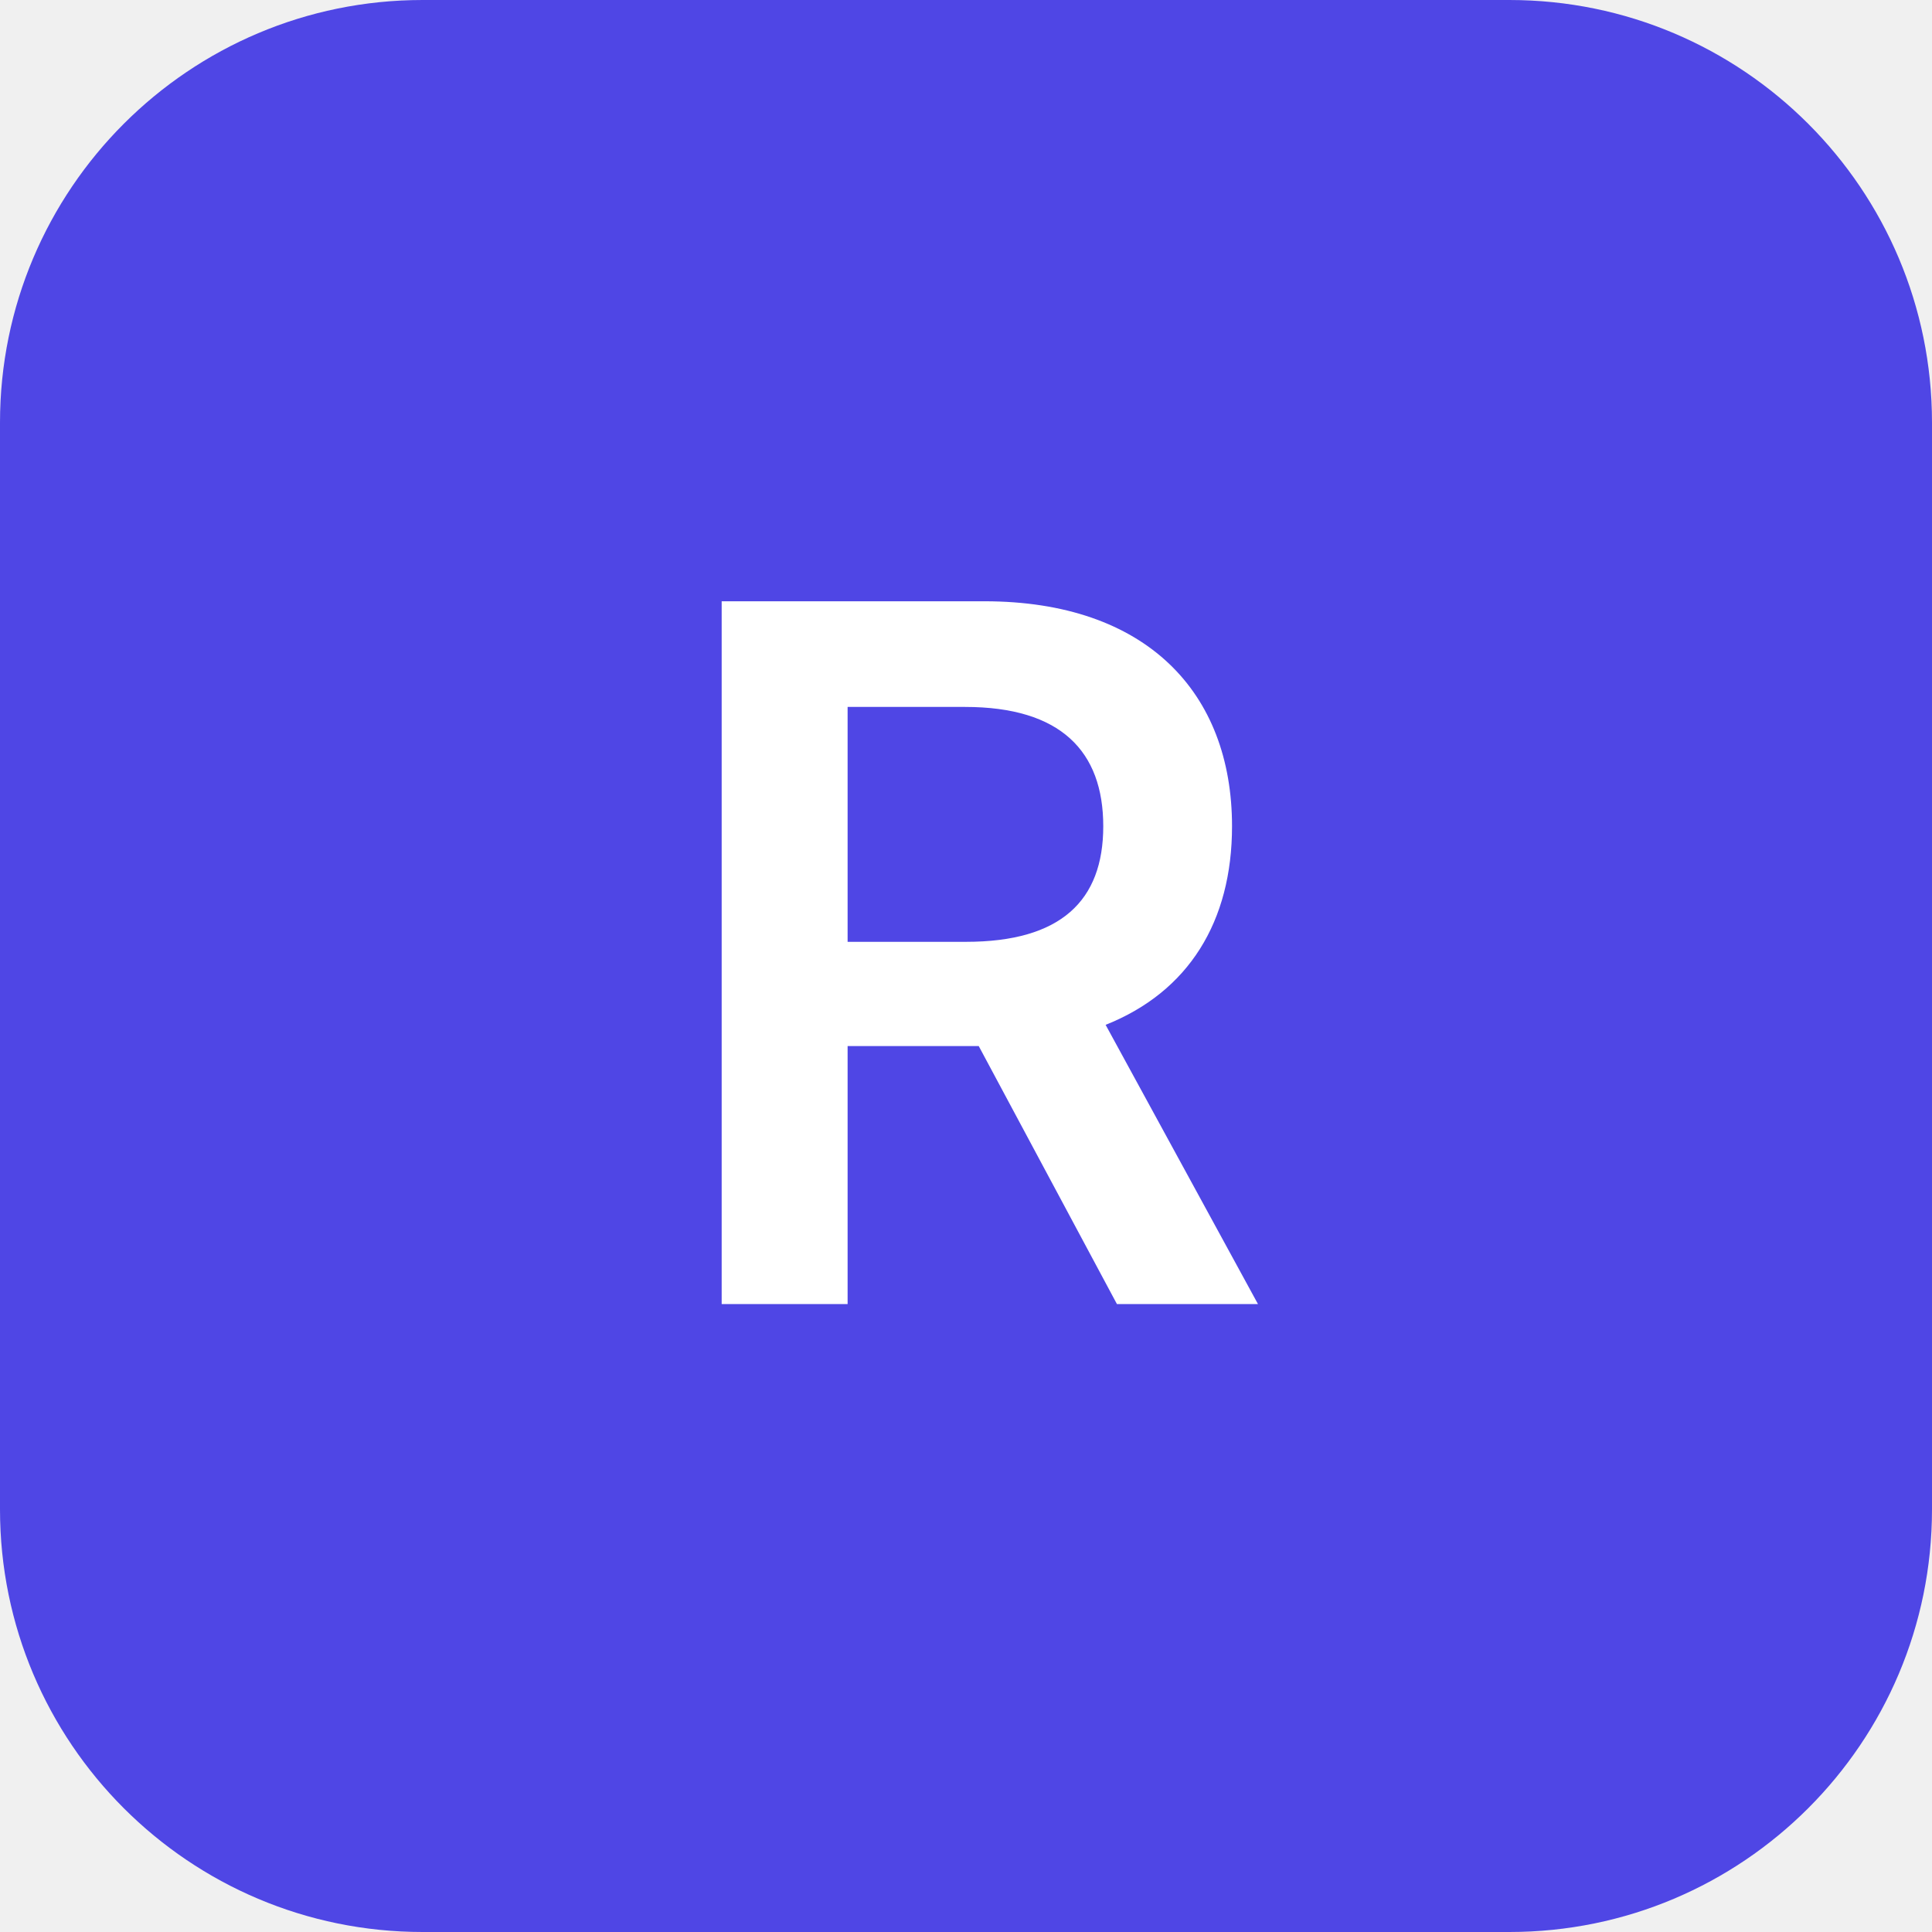
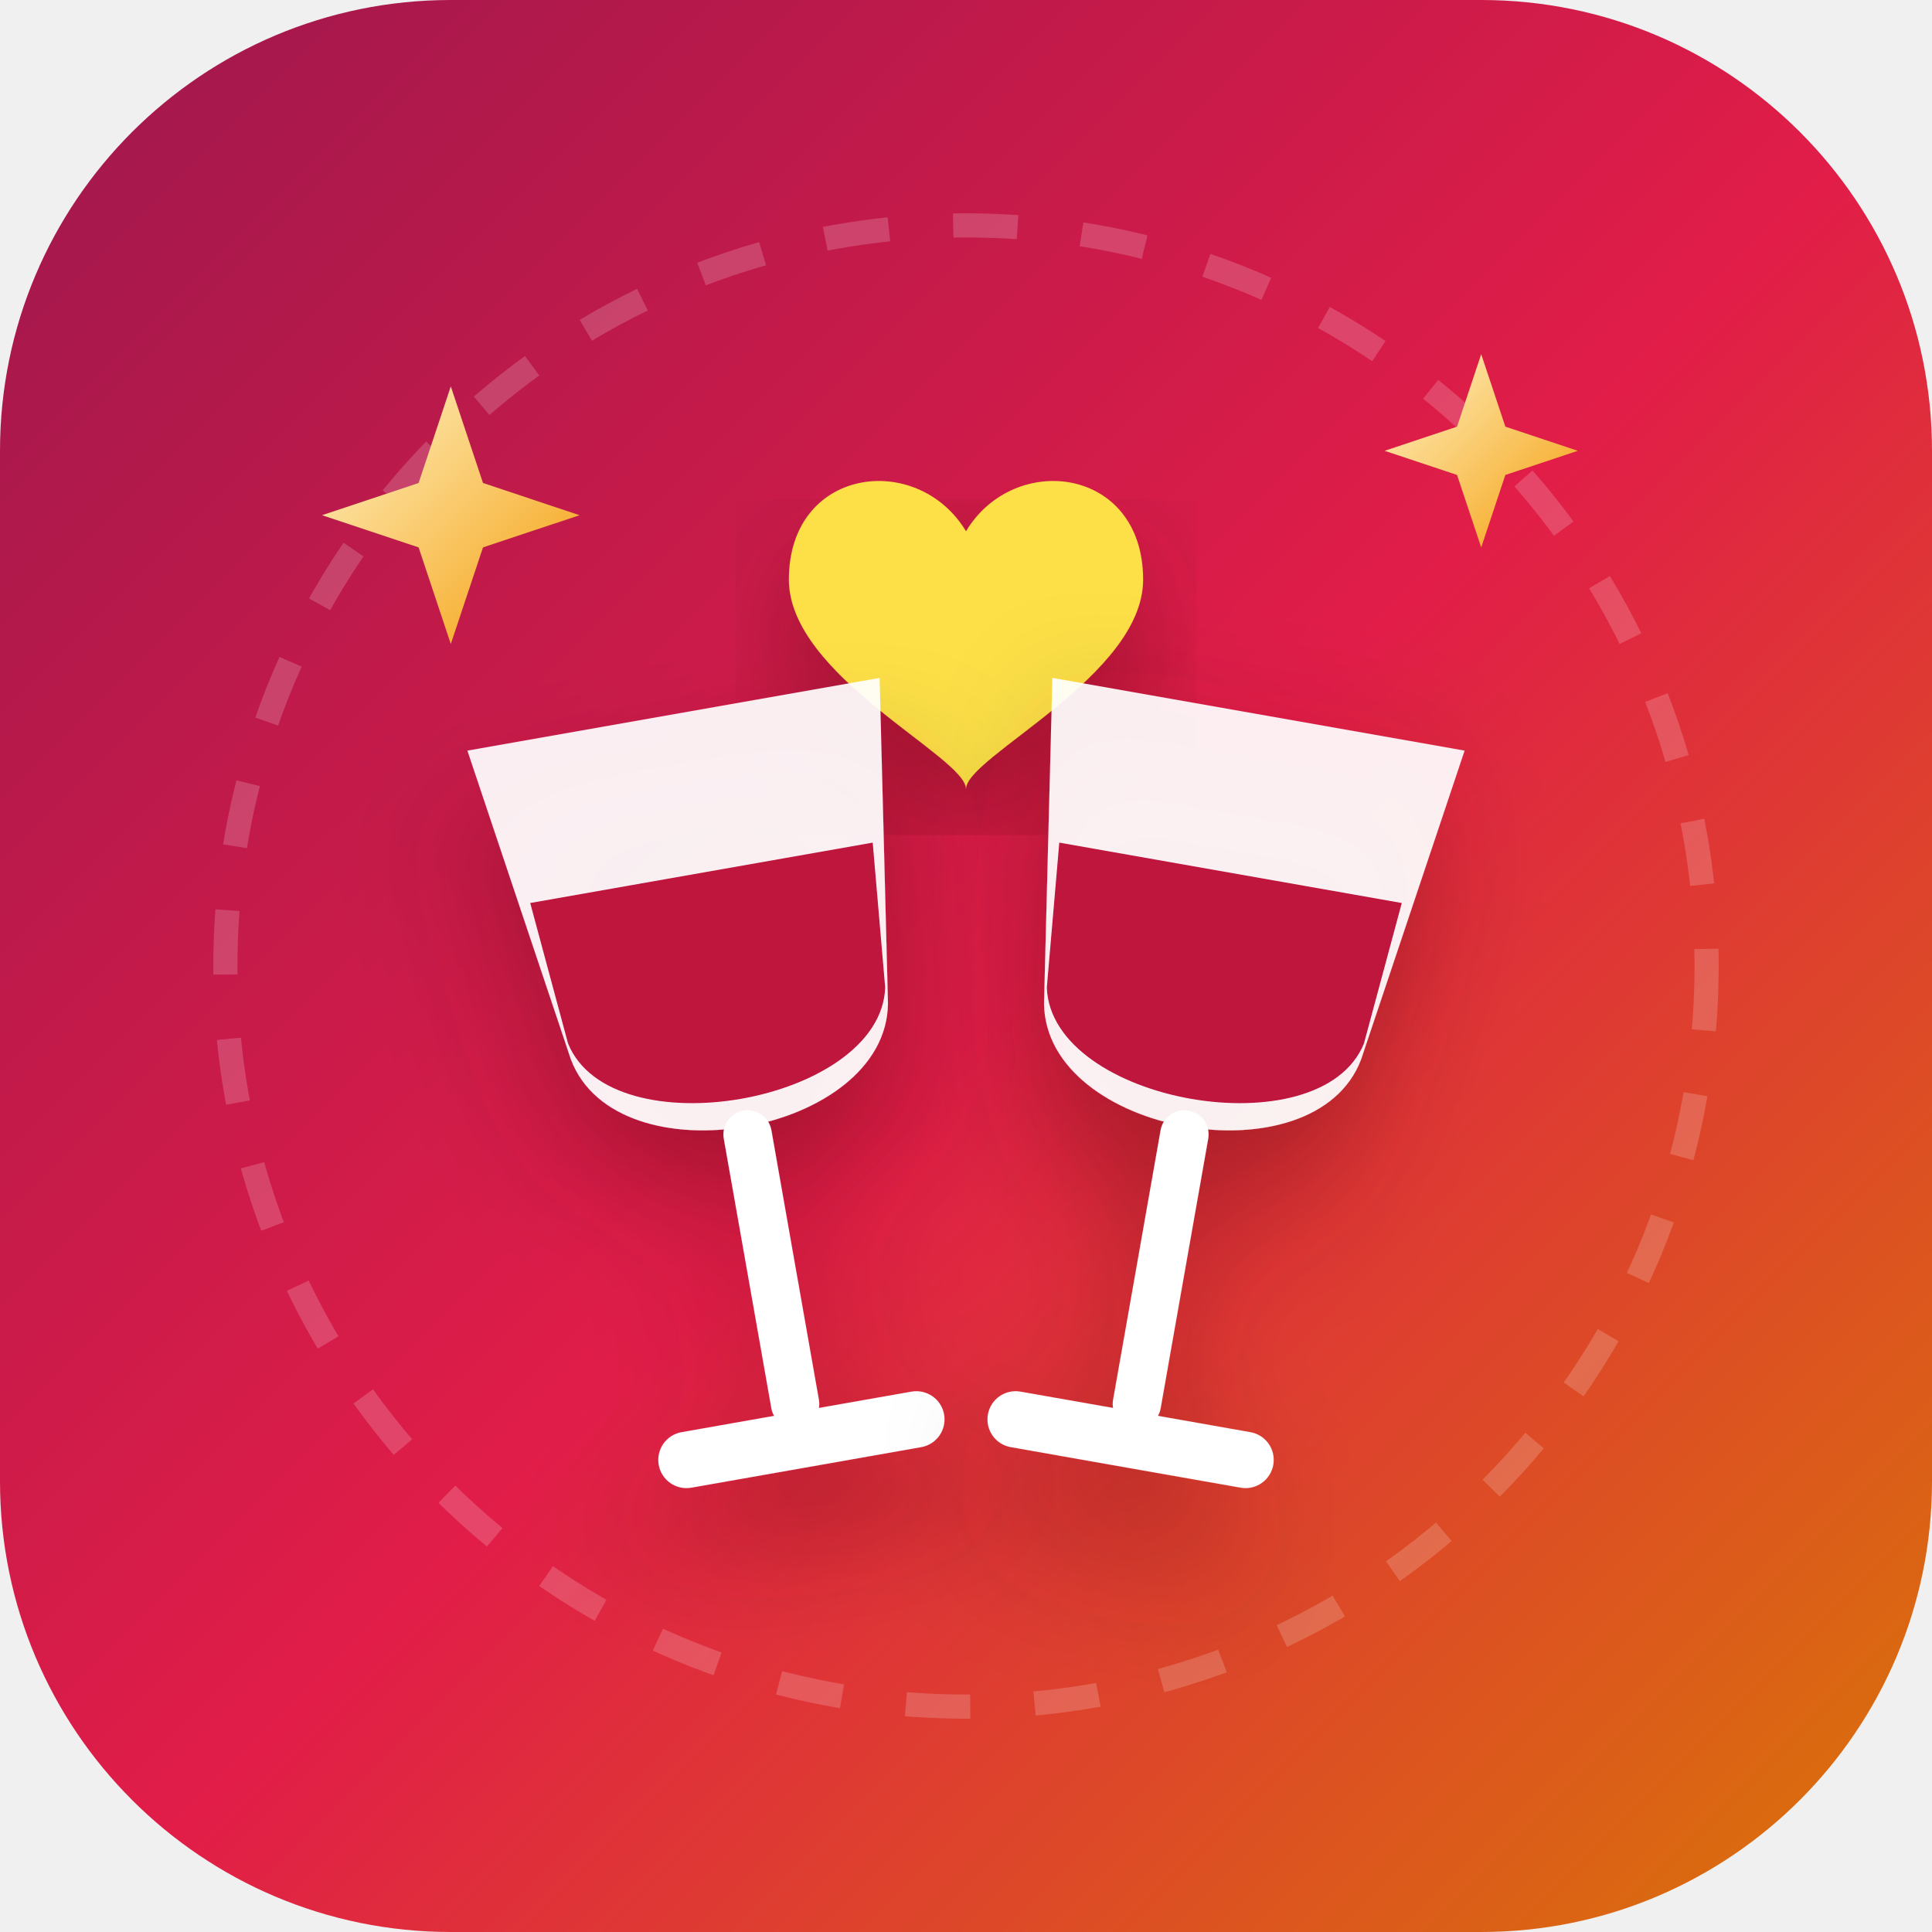
- <svg xmlns="http://www.w3.org/2000/svg" viewBox="0 0 64 64">
-   <rect width="64" height="64" rx="14" fill="#4f46e5" />
-   <text x="32" y="32" dy="0.35em" text-anchor="middle" font-family="ui-sans-serif, system-ui, -apple-system, sans-serif" font-size="32" font-weight="600" fill="#ffffff">R</text>
+ <svg xmlns="http://www.w3.org/2000/svg" viewBox="0 0 120 120">
+   <defs>
+     <linearGradient id="bg" x1="0%" y1="0%" x2="100%" y2="100%">
+       <stop offset="0%" stop-color="#9D174D" />
+       <stop offset="52%" stop-color="#E11D48" />
+       <stop offset="100%" stop-color="#D97706" />
+     </linearGradient>
+     <linearGradient id="gold" x1="0%" y1="0%" x2="100%" y2="100%">
+       <stop offset="0%" stop-color="#FEF3C7" />
+       <stop offset="100%" stop-color="#F59E0B" />
+     </linearGradient>
+     <filter id="sh" x="-15%" y="-15%" width="130%" height="130%">
+       <feDropShadow dx="0" dy="4" stdDeviation="4" flood-color="#450A0A" flood-opacity="0.35" />
+     </filter>
+   </defs>
+   <rect width="120" height="120" rx="28" fill="url(#bg)" />
+   <circle cx="60" cy="60" r="46" fill="none" stroke="rgba(255,255,255,0.18)" stroke-width="1.5" stroke-dasharray="4 4" />
+   <path d="M28 24 L30 30 L36 32 L30 34 L28 40 L26 34 L20 32 L26 30 Z" fill="url(#gold)" />
+   <path d="M92 22 L93.5 26.5 L98 28 L93.5 29.5 L92 34 L90.5 29.5 L86 28 L90.5 26.5 Z" fill="url(#gold)" />
+   <path d="M60 33 C57 28, 49 29, 49 36 C49 42, 60 47, 60 49 C60 47, 71 42, 71 36 C71 29, 63 28, 60 33 Z" fill="#FDE047" filter="url(#sh)" />
+   <g transform="rotate(-10 46 68)" filter="url(#sh)">
+     <path d="M33 44 H59 L56 64 C54.5 72 37.5 72 36 64 Z" fill="rgba(255,255,255,0.92)" />
+     <path d="M35.2 54 H56.8 L56 63 C54.5 70 37.5 70 36 63 Z" fill="#BE123C" />
+     <rect x="44.5" y="69" width="3" height="20" rx="1.5" fill="#FFFFFF" />
+     <rect x="37" y="88" width="18" height="3.5" rx="1.75" fill="#FFFFFF" />
+   </g>
+   <g transform="rotate(10 74 68)" filter="url(#sh)">
+     <path d="M61 44 H87 L84 64 C82.5 72 65.5 72 64 64 Z" fill="rgba(255,255,255,0.92)" />
+     <path d="M63.2 54 H84.8 L84 63 C82.5 70 65.5 70 64 63 Z" fill="#BE123C" />
+     <rect x="72.5" y="69" width="3" height="20" rx="1.5" fill="#FFFFFF" />
+     <rect x="65" y="88" width="18" height="3.5" rx="1.75" fill="#FFFFFF" />
+   </g>
</svg>
